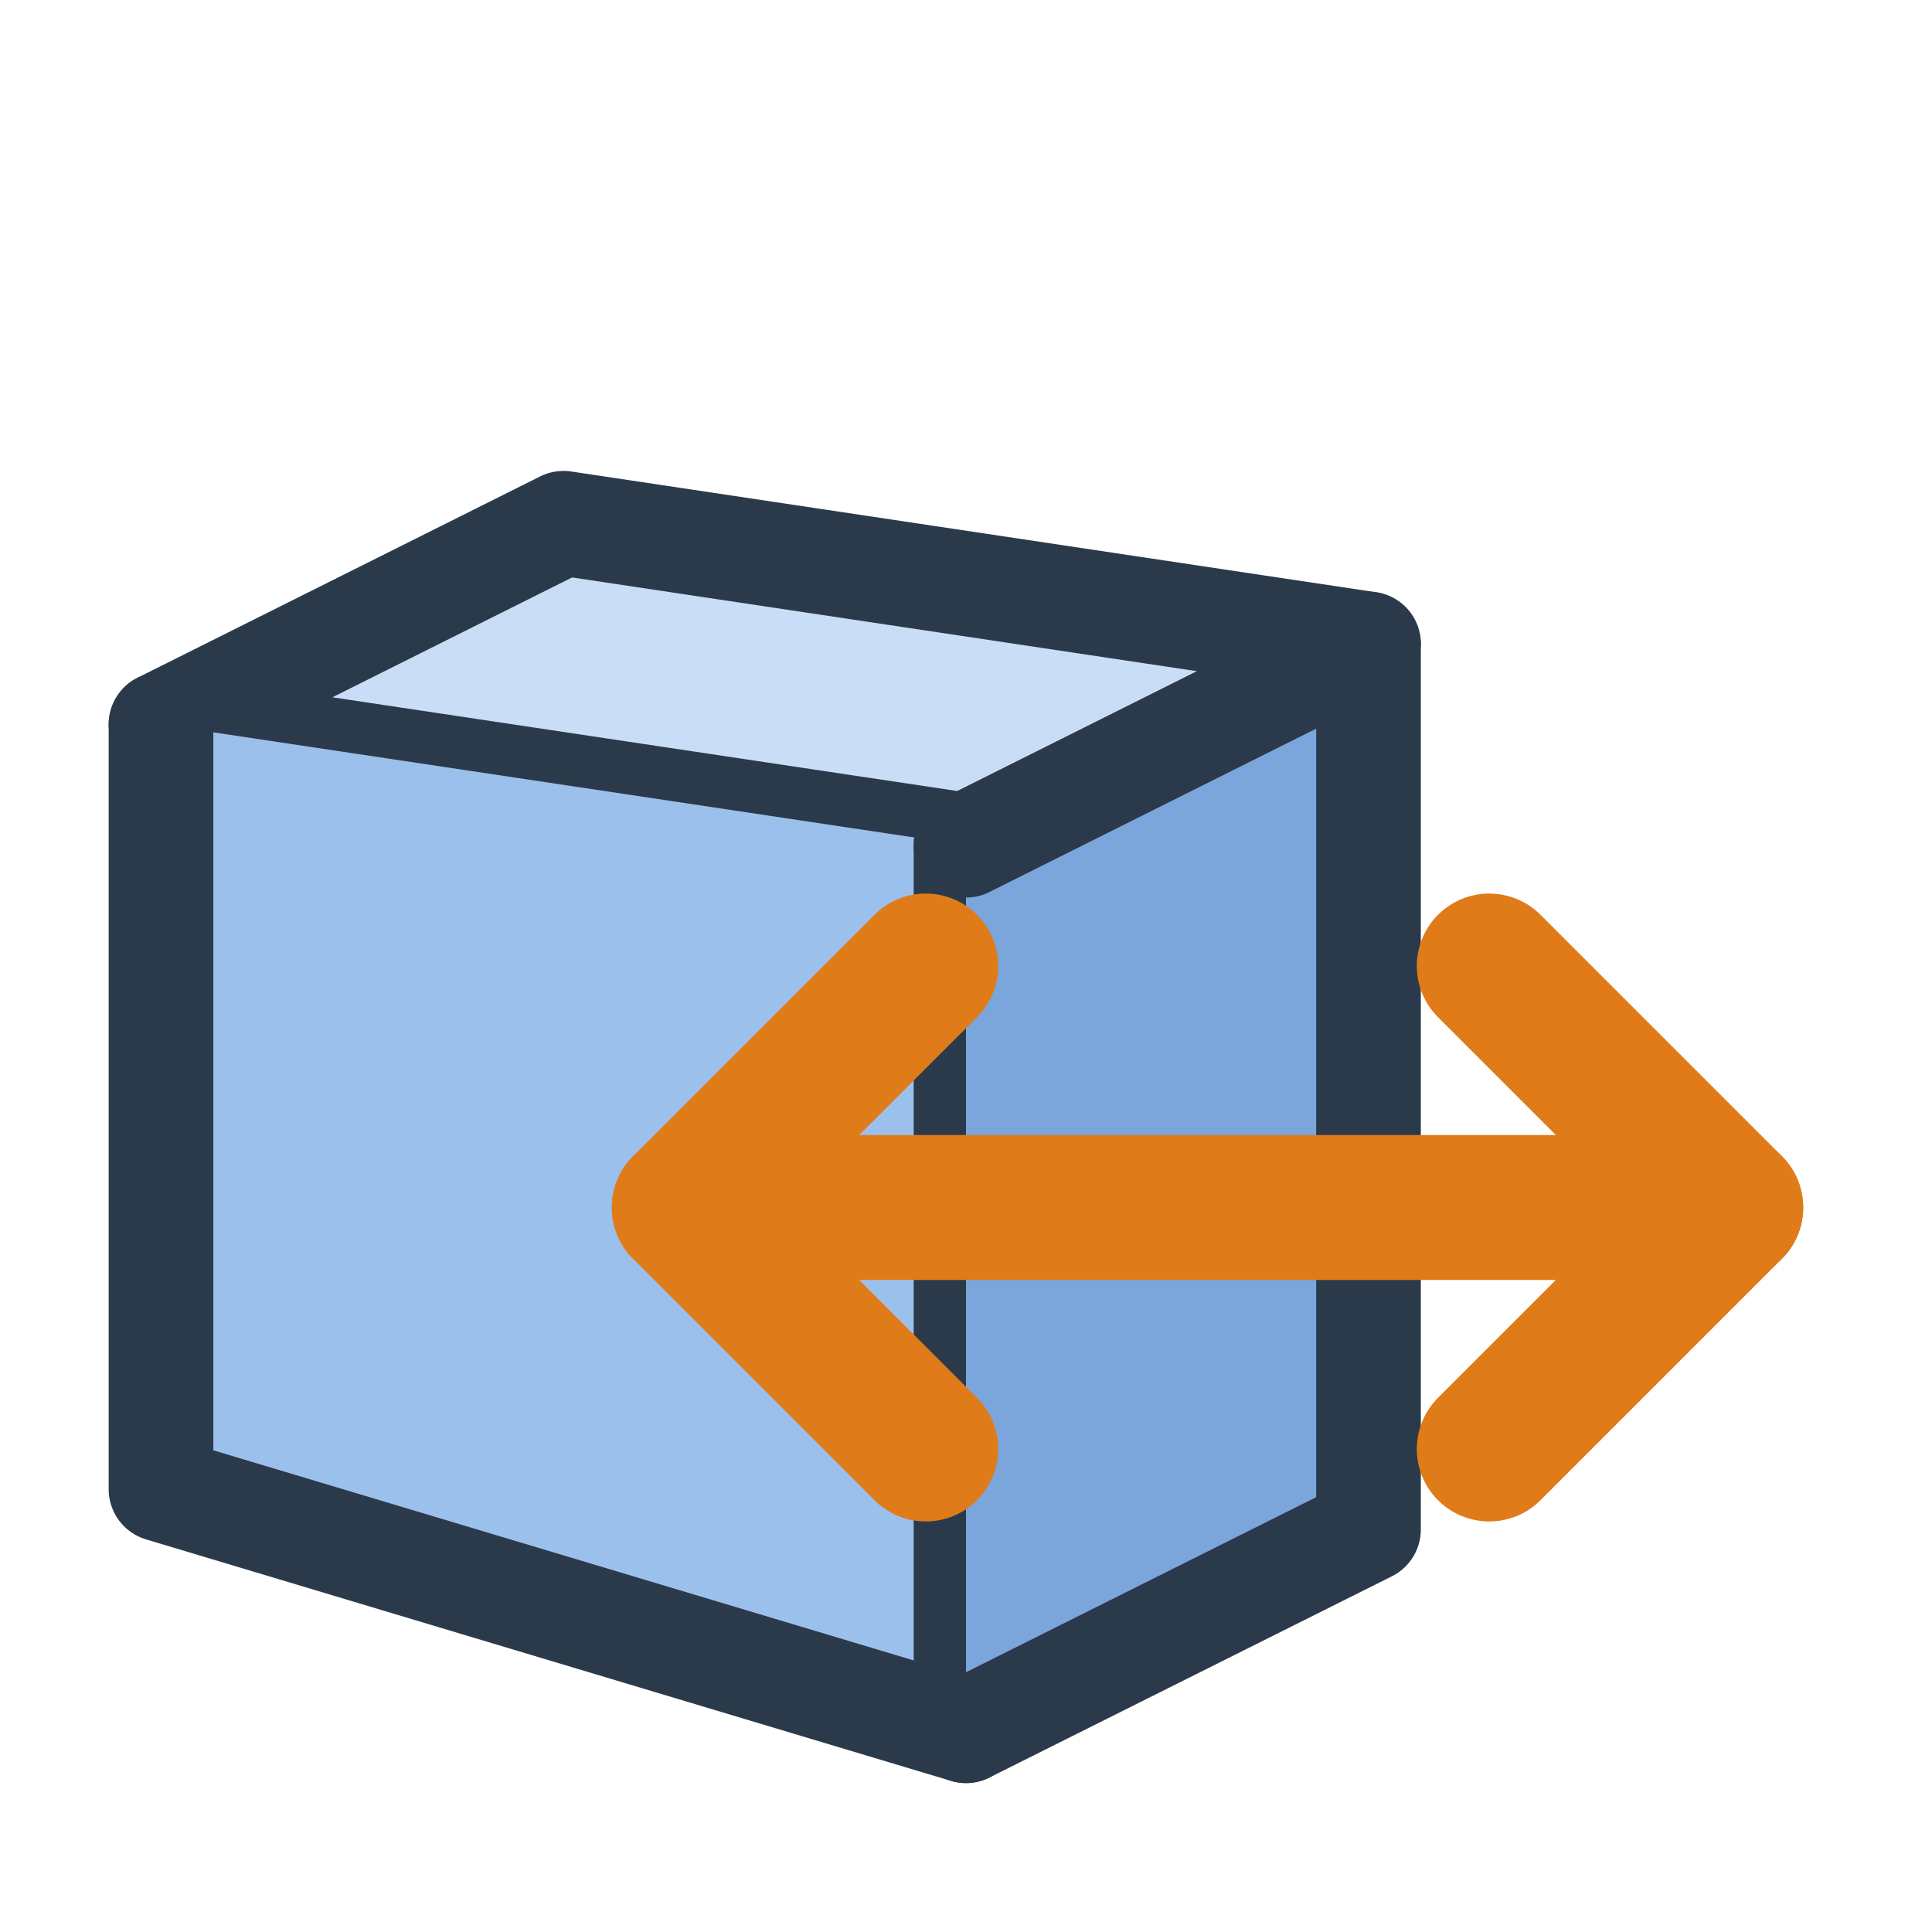
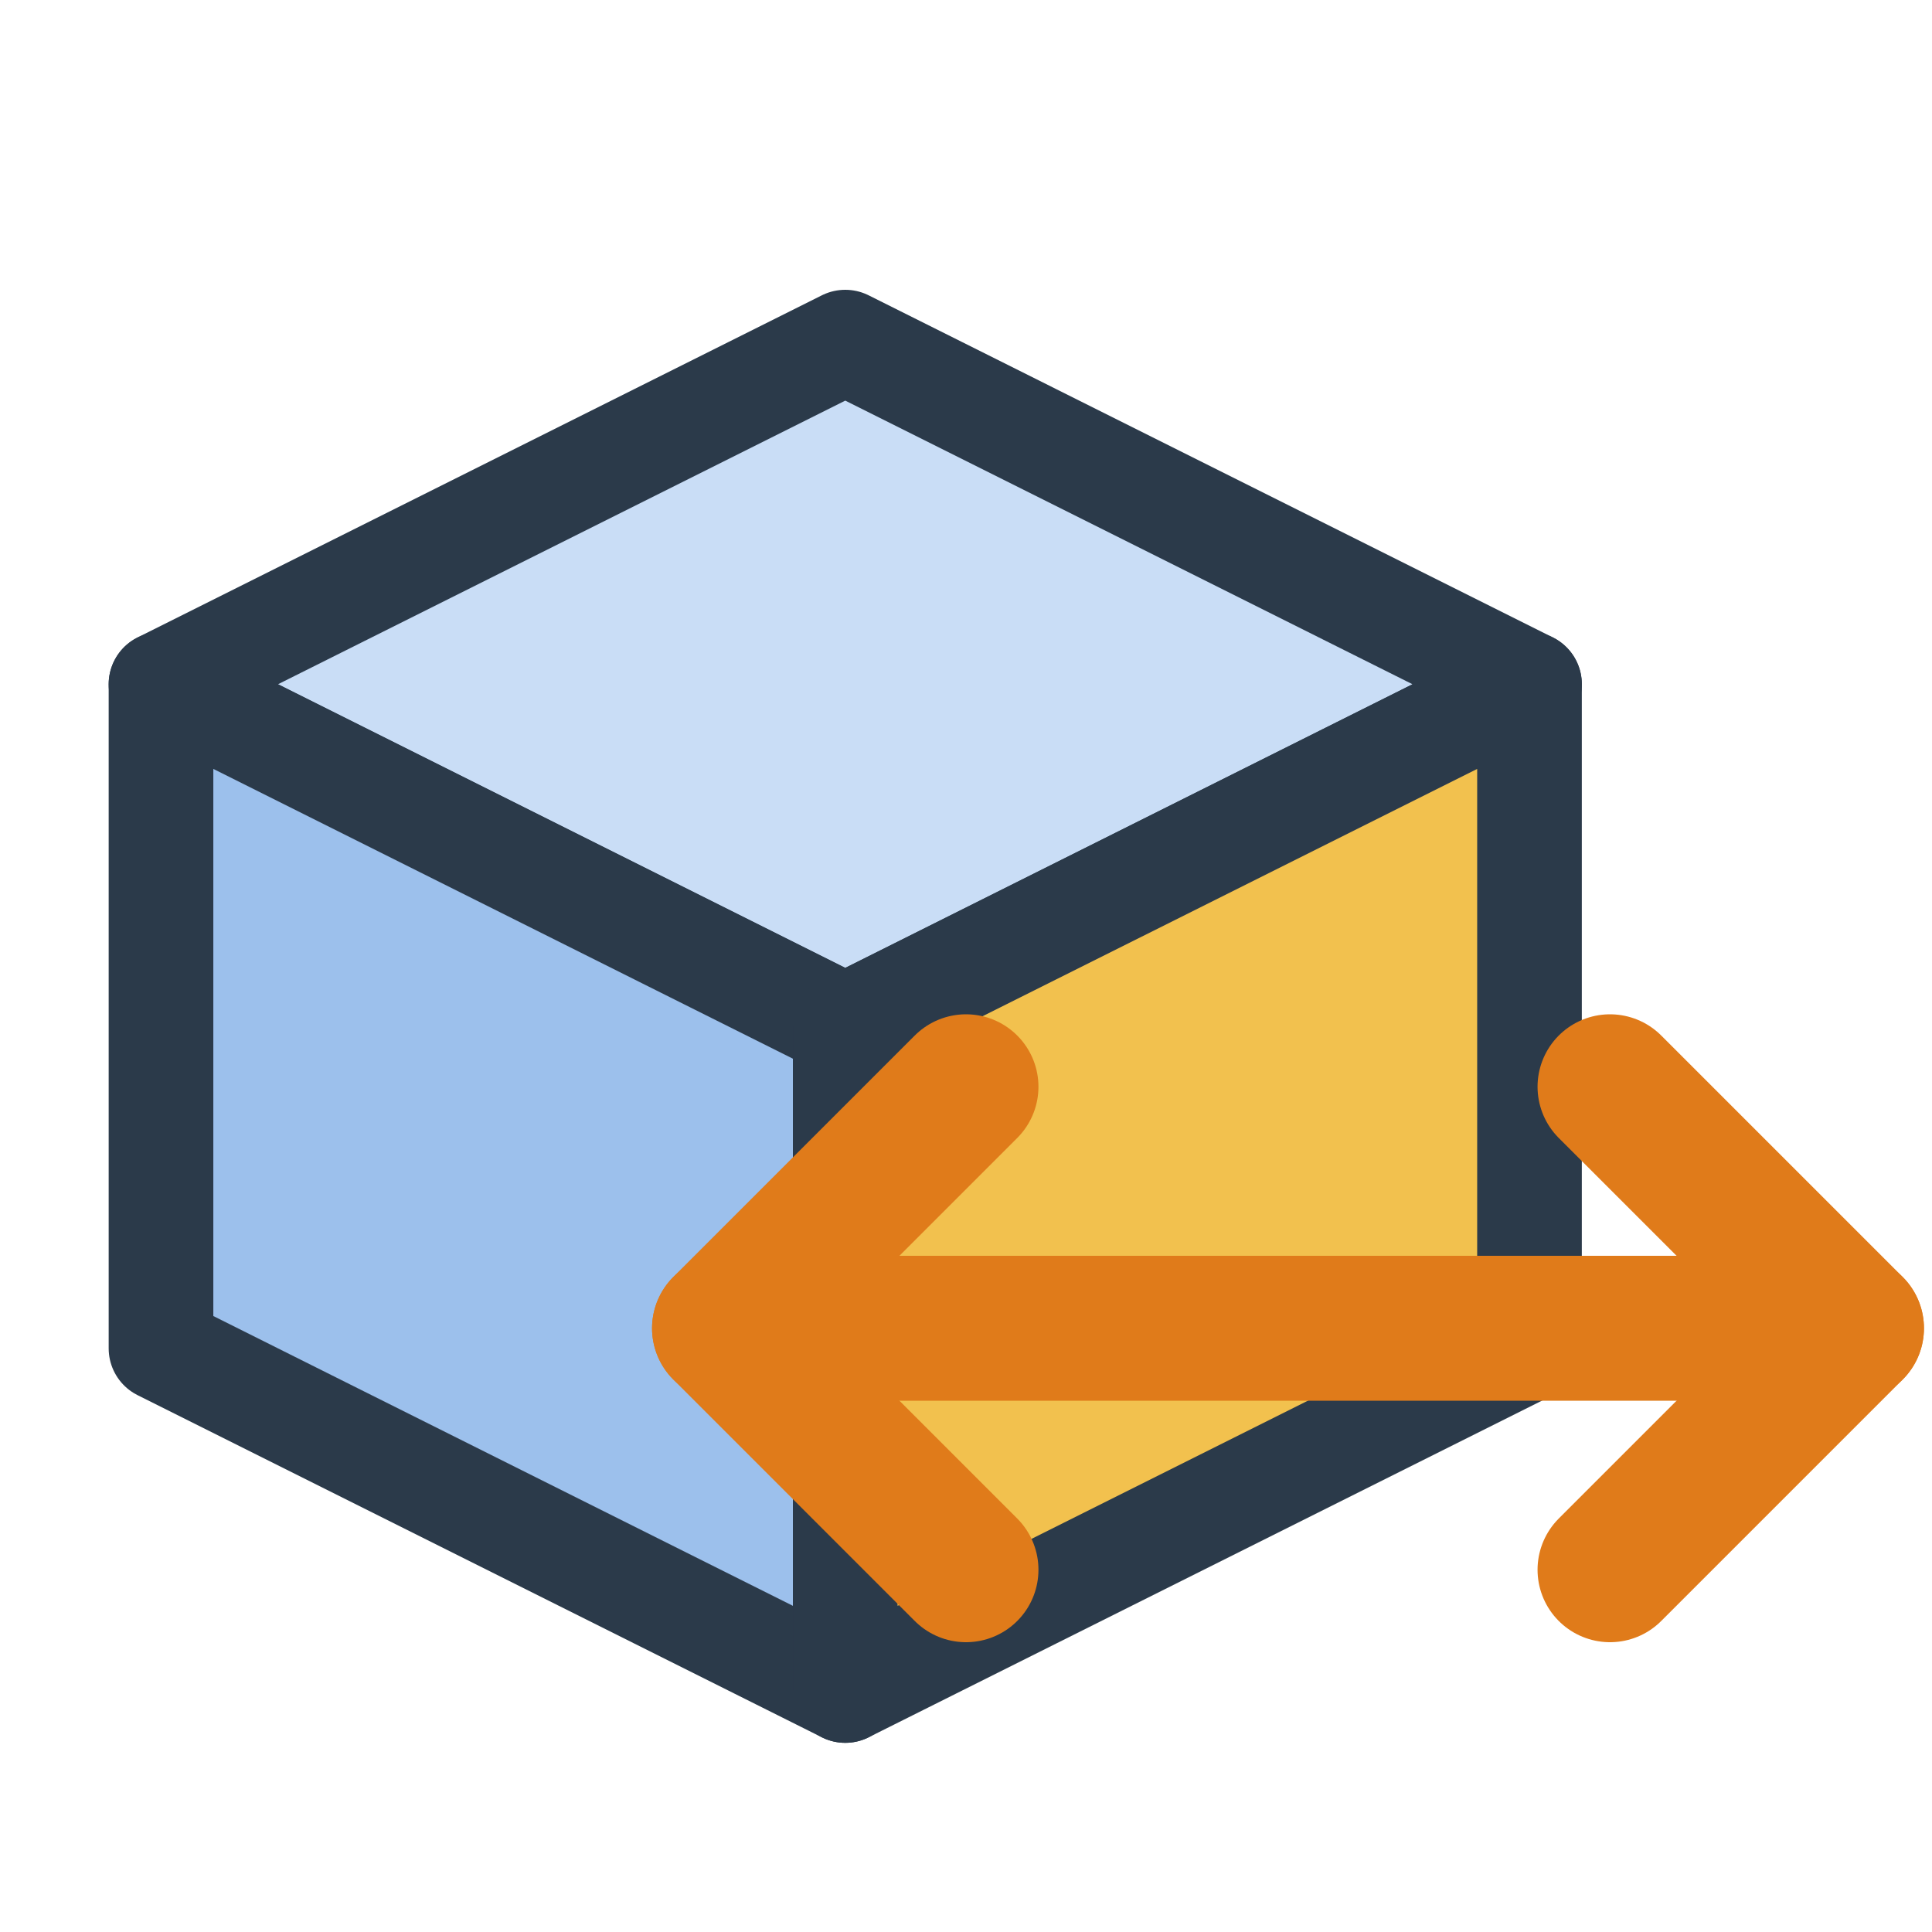
<svg xmlns="http://www.w3.org/2000/svg" viewBox="0 0 24 24" fill="none" stroke="#2b3a4a" stroke-width="1.3" stroke-linejoin="round" stroke-linecap="round">
-   <path d="M2 9 L7 6.5 L17 8 L12 10.5 Z" fill="#c9ddf6" />
-   <path d="M2 9 V18.5 L12 21.5 V10.5" fill="#9cc0ec" />
-   <path d="M12 21.5 L17 19 V8 L12 10.5" fill="#7aa6dc" />
-   <path d="M8.5 15 H21.5" stroke="#e07b1a" stroke-width="1.8" />
-   <path d="M11.5 12 L8.5 15 L11.5 18 M18.5 12 L21.5 15 L18.5 18" stroke="#e07b1a" stroke-width="1.8" />
+   <path d="M2 8.5 L10.5 4.25 L19 8.5 L10.5 12.75 Z" fill="#c9ddf6" />
+   <path d="M2 8.5 L10.5 12.75 V21 L2 16.75 Z" fill="#9cc0ec" />
+   <path d="M10.5 12.75 L19 8.5 V16.75 L10.5 21 Z" fill="#f2c14e" />
+   <path d="M9 16.5 H23" stroke="#e07b1a" stroke-width="1.8" />
+   <path d="M12 13.5 L9 16.5 L12 19.5 M20 13.5 L23 16.5 L20 19.5" stroke="#e07b1a" stroke-width="1.8" />
</svg>
